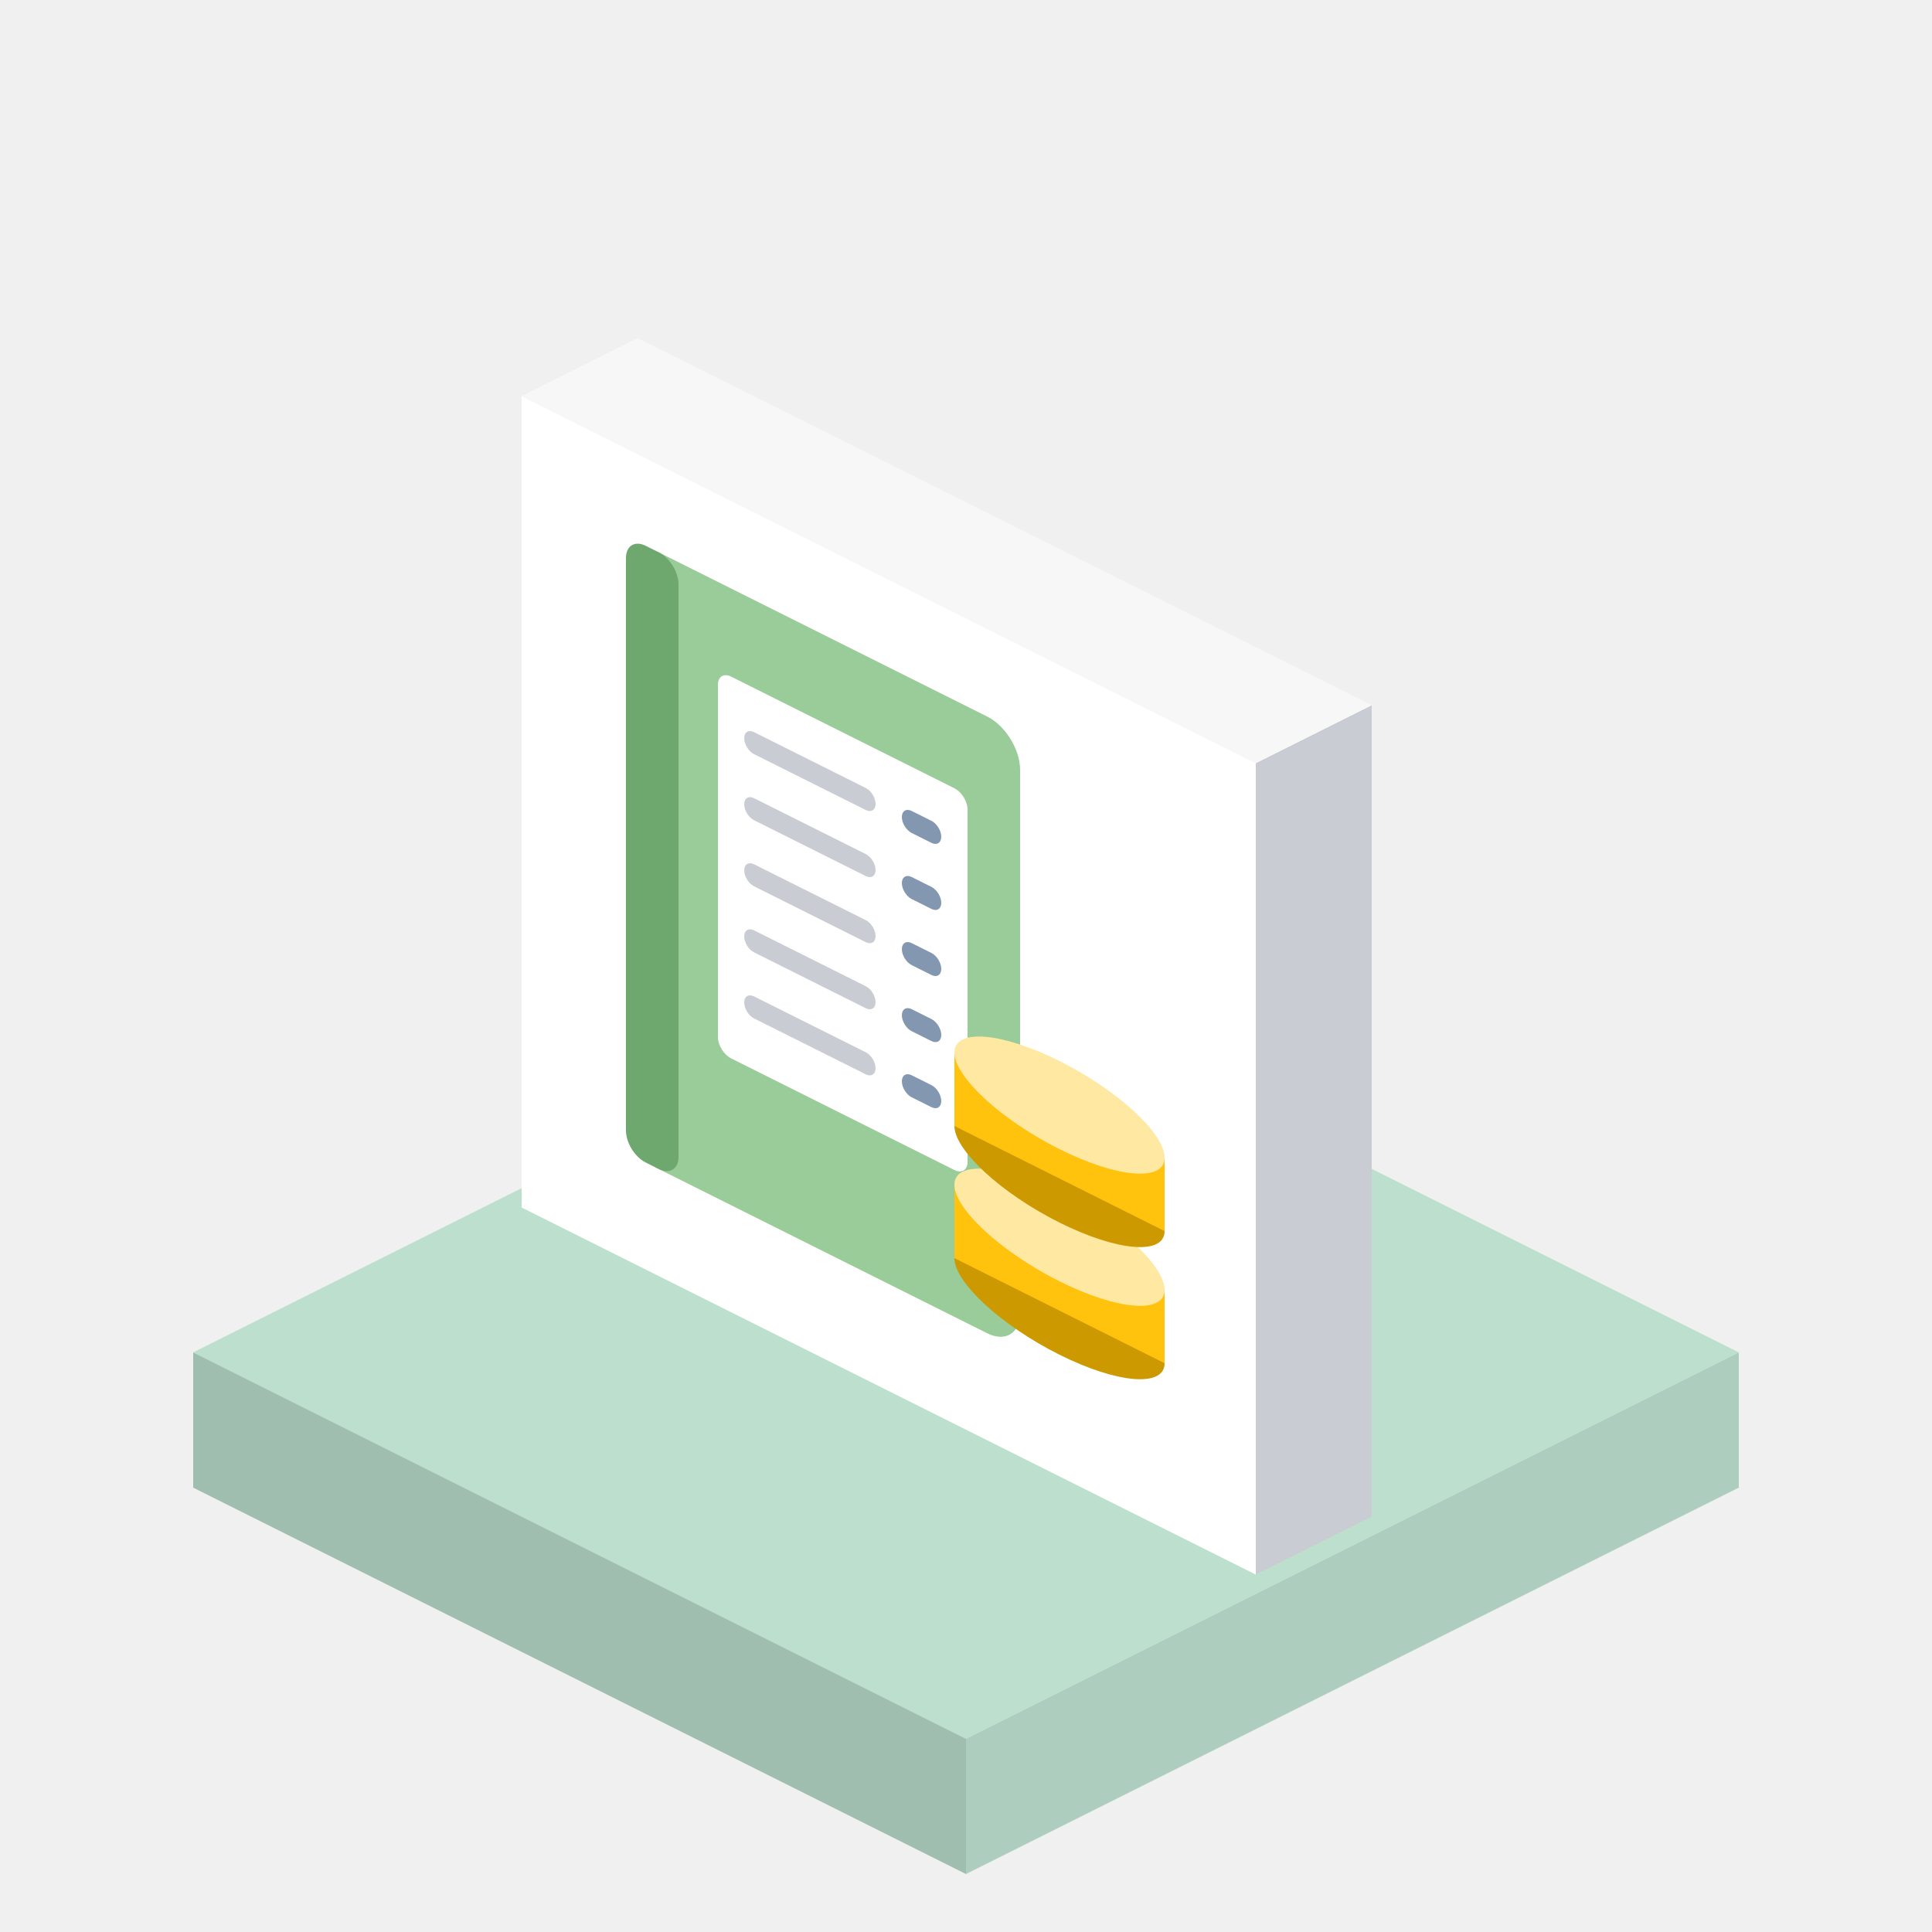
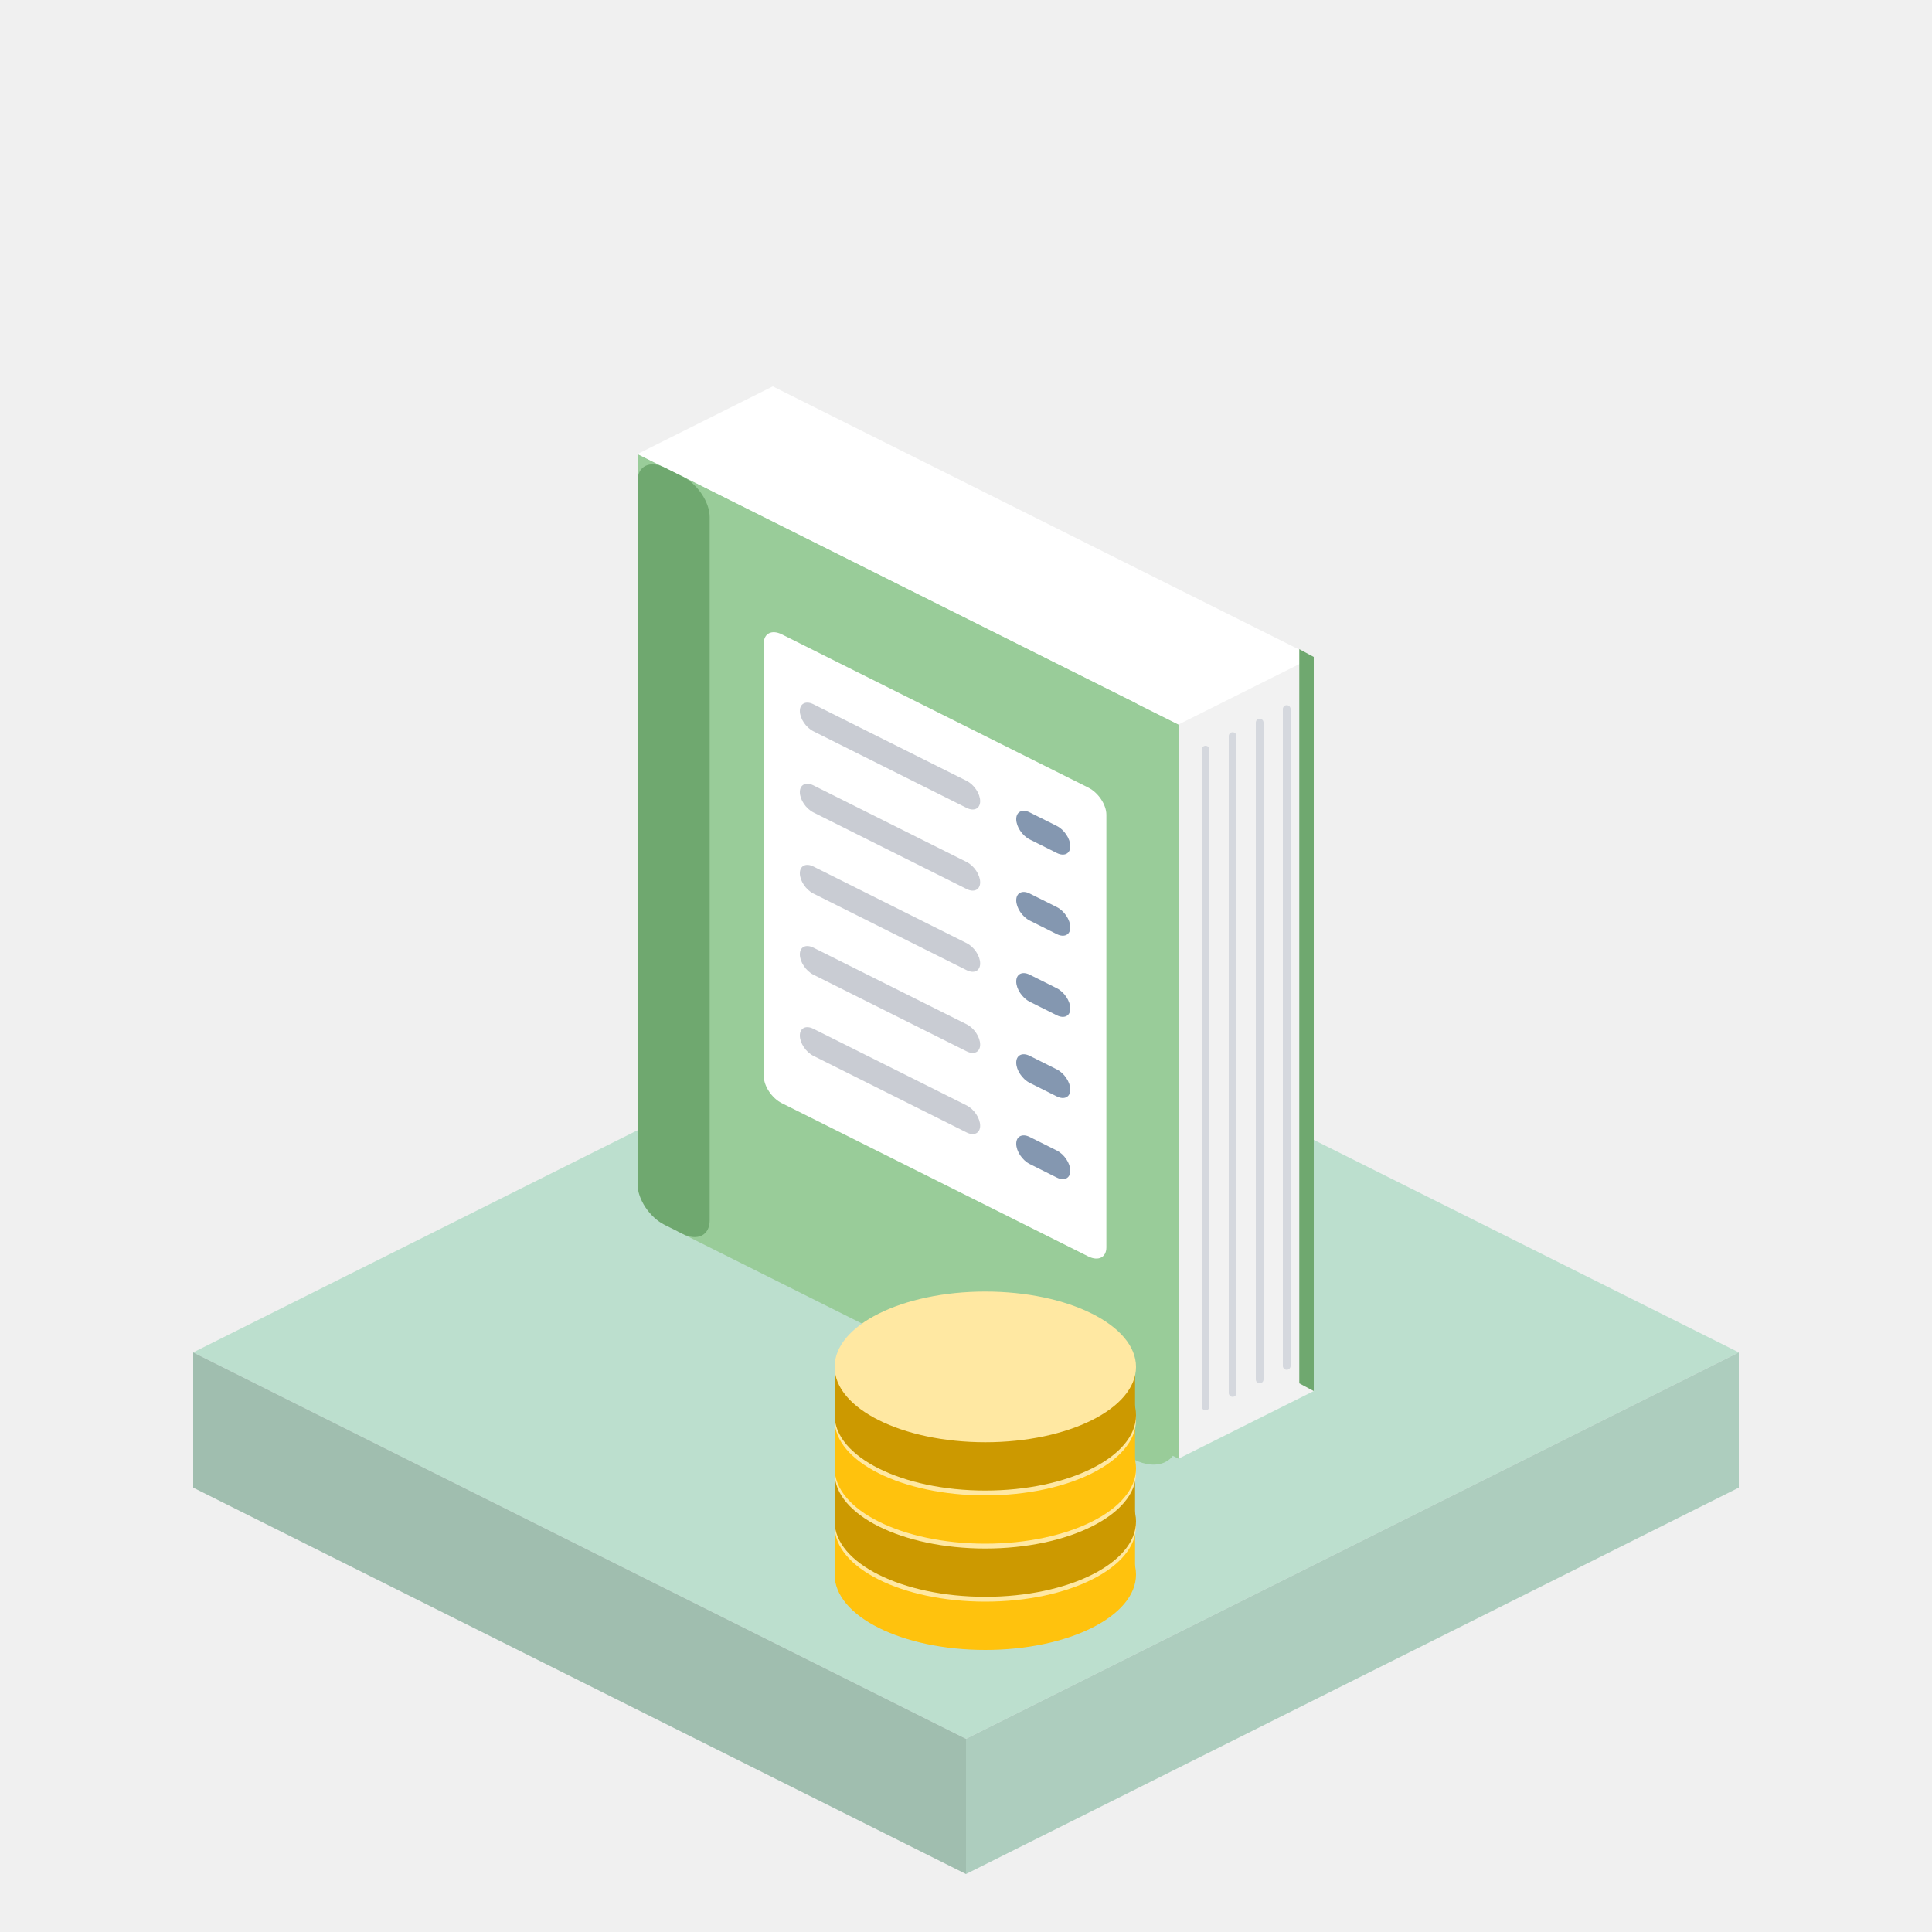
<svg xmlns="http://www.w3.org/2000/svg" viewBox="0 0 200 200">
-   <polygon points="20.0,140.0 100.0,100.0 180.0,140.0 100.0,180.0" fill="#BCDFCE" />
+   <polygon points="100.0,100.0 180.0,140.0 100.0,180.0 20.0,140.0" fill="#BCDFCE" />
  <polygon points="20.0,140.0 100.0,180.0 100.0,194.0 20.0,154.0" fill="#A0BEAF" />
-   <polygon points="100.0,180.0 180.0,140.0 180.0,154.0 100.0,194.0" fill="#ADCDBE" />
-   <polygon points="54.0,125.0 130.0,163.0 130.0,79.0 54.0,41.0" fill="#FFFFFF" />
-   <polygon points="130.0,163.0 142.0,157.0 142.0,73.0 130.0,79.0" fill="#C9CCD3" />
-   <polygon points="54.0,41.0 66.0,35.0 142.0,73.0 130.0,79.0" fill="#F7F7F7" />
-   <g transform="matrix(0.68 0.34 0 0.76 58.00 46.00)">
+   <polygon points="180.0,140.0 100.0,180.0 100.0,194.0 180.0,154.0" fill="#ADCDBE" />
+   <polygon points="66.0,123.0 122.0,151.0 122.0,75.0 66.0,47.0" fill="#99CC99" />
+   <polygon points="136.0,144.0 122.0,151.0 122.0,75.0 136.0,68.0" fill="#F2F2F2" />
+   <polygon points="80.0,40.0 136.0,68.0 122.0,75.0 66.0,47.0" fill="#FFFFFF" />
+   <path d="M133.2 141.4 L133.2 73.4" stroke="#D5D8DE" stroke-width="0.8" stroke-linecap="round" />
+   <path d="M130.4 142.8 L130.4 74.8" stroke="#D5D8DE" stroke-width="0.8" stroke-linecap="round" />
+   <path d="M127.6 144.2 L127.6 76.2" stroke="#D5D8DE" stroke-width="0.8" stroke-linecap="round" />
+   <path d="M124.8 145.6 L124.8 77.6" stroke="#D5D8DE" stroke-width="0.8" stroke-linecap="round" />
+   <polygon points="134.5,143.2 136.0,144.0 136.0,68.0 134.5,67.2" fill="#6FA86F" />
+   <g transform="matrix(0.9333 0.4667 0 0.9333 66.00 47.00) translate(-10 -8)">
    <rect x="10" y="8" width="60" height="84" rx="5" fill="#99CC99" />
    <rect x="10" y="8" width="8" height="84" rx="3" fill="#6FA86F" />
    <rect x="24" y="20" width="38" height="52" rx="2" fill="#FFFFFF" />
    <rect x="28" y="26" width="20" height="3" rx="1.5" fill="#C9CCD3" />
    <rect x="52" y="26" width="6" height="3" rx="1.5" fill="#8497B0" />
    <rect x="28" y="35" width="20" height="3" rx="1.5" fill="#C9CCD3" />
    <rect x="52" y="35" width="6" height="3" rx="1.5" fill="#8497B0" />
    <rect x="28" y="44" width="20" height="3" rx="1.5" fill="#C9CCD3" />
    <rect x="52" y="44" width="6" height="3" rx="1.5" fill="#8497B0" />
    <rect x="28" y="53" width="20" height="3" rx="1.5" fill="#C9CCD3" />
    <rect x="52" y="53" width="6" height="3" rx="1.5" fill="#8497B0" />
    <rect x="28" y="62" width="20" height="3" rx="1.5" fill="#C9CCD3" />
    <rect x="52" y="62" width="6" height="3" rx="1.5" fill="#8497B0" />
-     <ellipse cx="76" cy="84" rx="16" ry="6" fill="#CC9900" />
-     <rect x="60" y="74" width="32" height="10" fill="#FFC20D" />
-     <ellipse cx="76" cy="74" rx="16" ry="6" fill="#FFE8A2" />
-     <ellipse cx="76" cy="66" rx="16" ry="6" fill="#CC9900" />
-     <rect x="60" y="56" width="32" height="10" fill="#FFC20D" />
-     <ellipse cx="76" cy="56" rx="16" ry="6" fill="#FFE8A2" />
  </g>
+   <ellipse cx="102.0" cy="163.0" rx="15.6" ry="7.8" fill="#FFC20D" />
+   <rect x="86.4" y="158.0" width="31.1" height="5.0" fill="#FFC20D" />
+   <ellipse cx="102.0" cy="158.0" rx="15.6" ry="7.8" fill="#FFE8A2" />
+   <ellipse cx="102.0" cy="157.5" rx="15.6" ry="7.8" fill="#CC9900" />
+   <rect x="86.4" y="152.5" width="31.1" height="5.0" fill="#CC9900" />
+   <ellipse cx="102.0" cy="152.5" rx="15.6" ry="7.8" fill="#FFE8A2" />
+   <ellipse cx="102.0" cy="152.0" rx="15.6" ry="7.8" fill="#FFC20D" />
+   <rect x="86.4" y="147.0" width="31.1" height="5.0" fill="#FFC20D" />
+   <ellipse cx="102.0" cy="147.0" rx="15.6" ry="7.8" fill="#FFE8A2" />
+   <ellipse cx="102.0" cy="146.5" rx="15.6" ry="7.8" fill="#CC9900" />
+   <rect x="86.4" y="141.5" width="31.1" height="5.0" fill="#CC9900" />
+   <ellipse cx="102.0" cy="141.5" rx="15.6" ry="7.8" fill="#FFE8A2" />
</svg>
